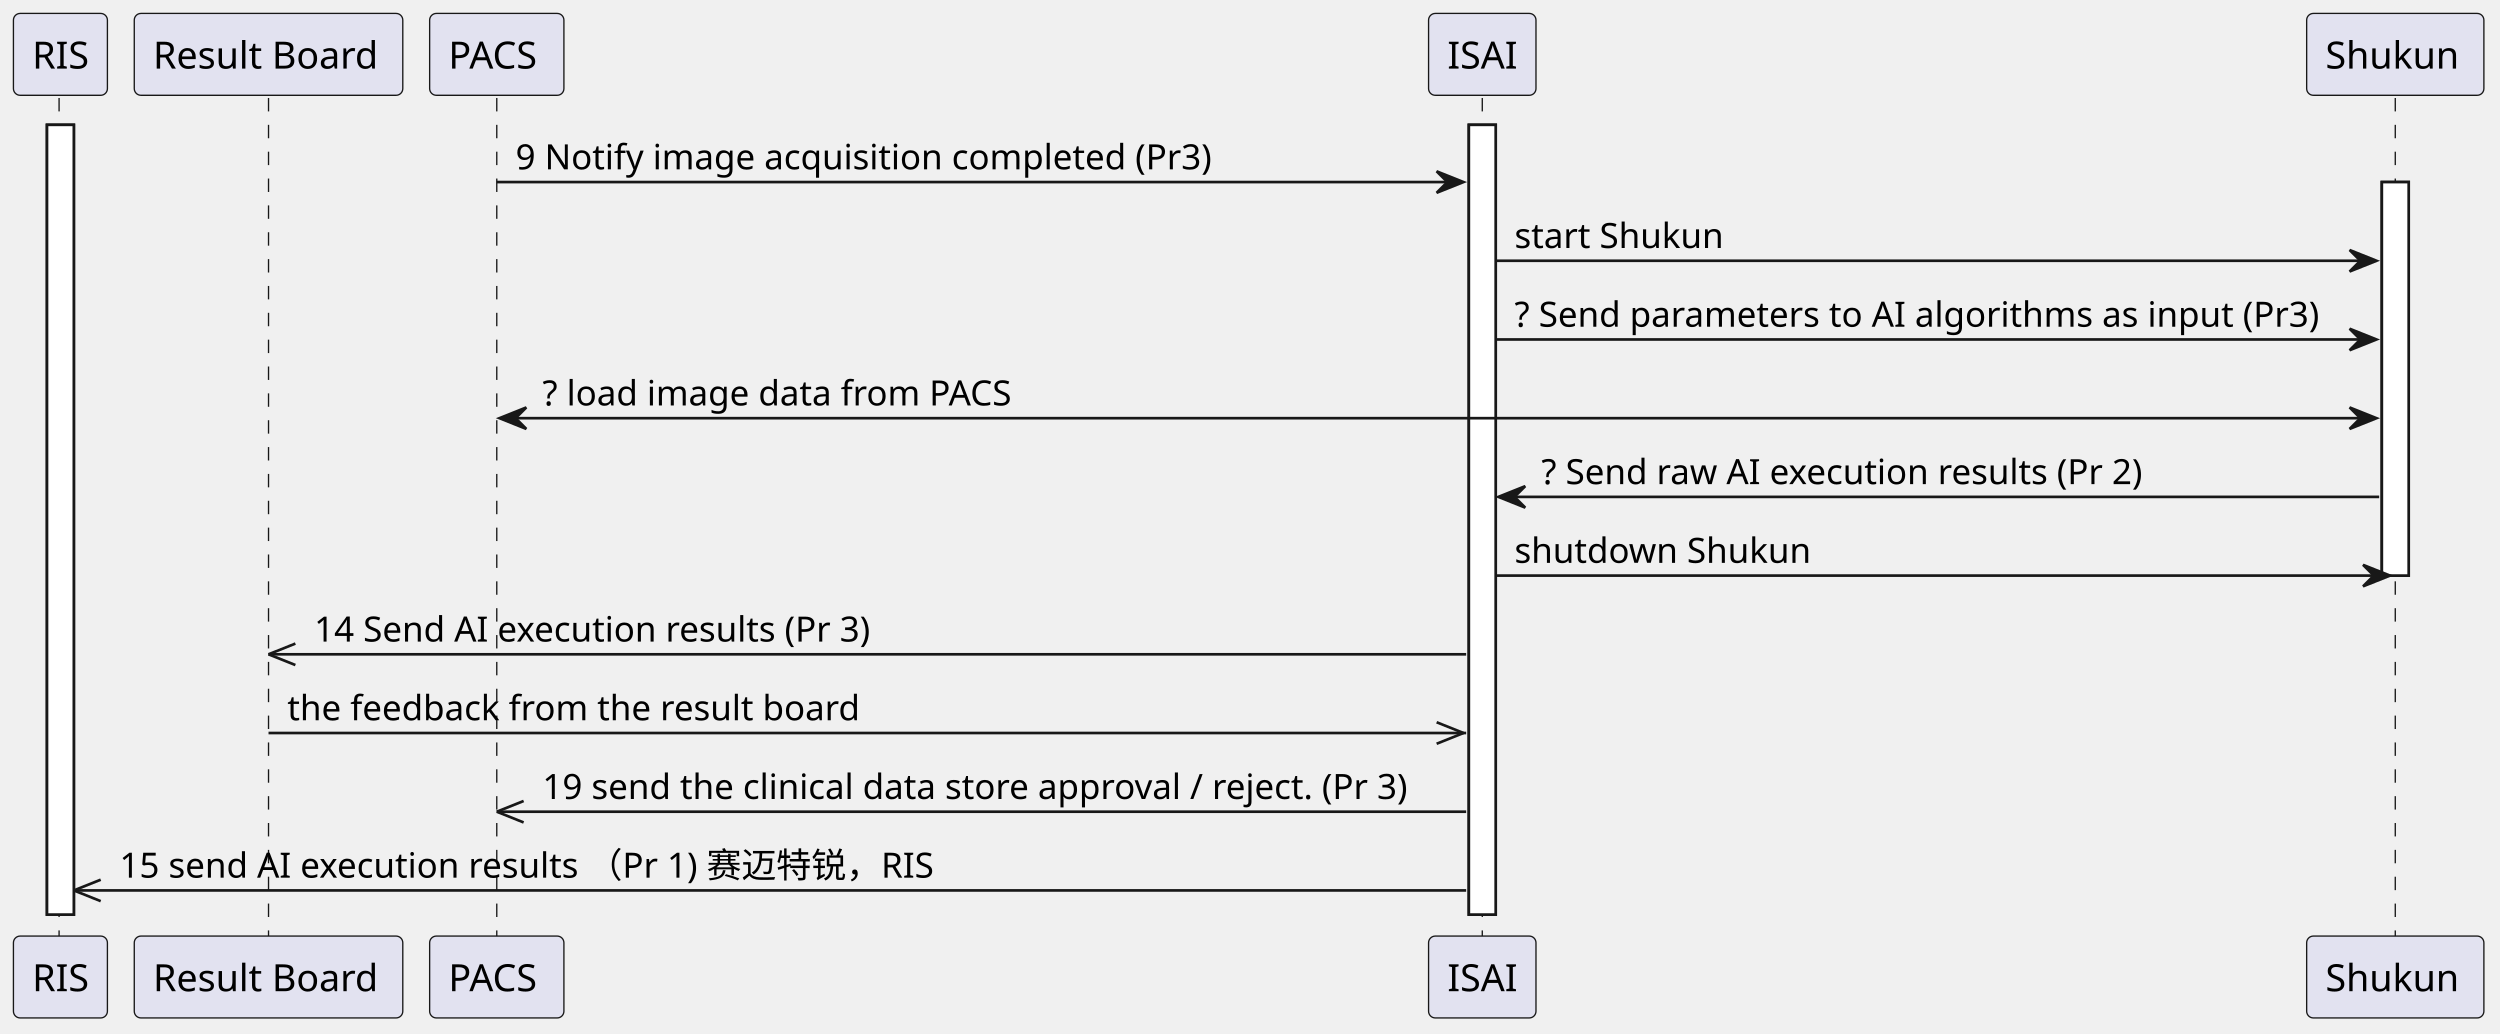
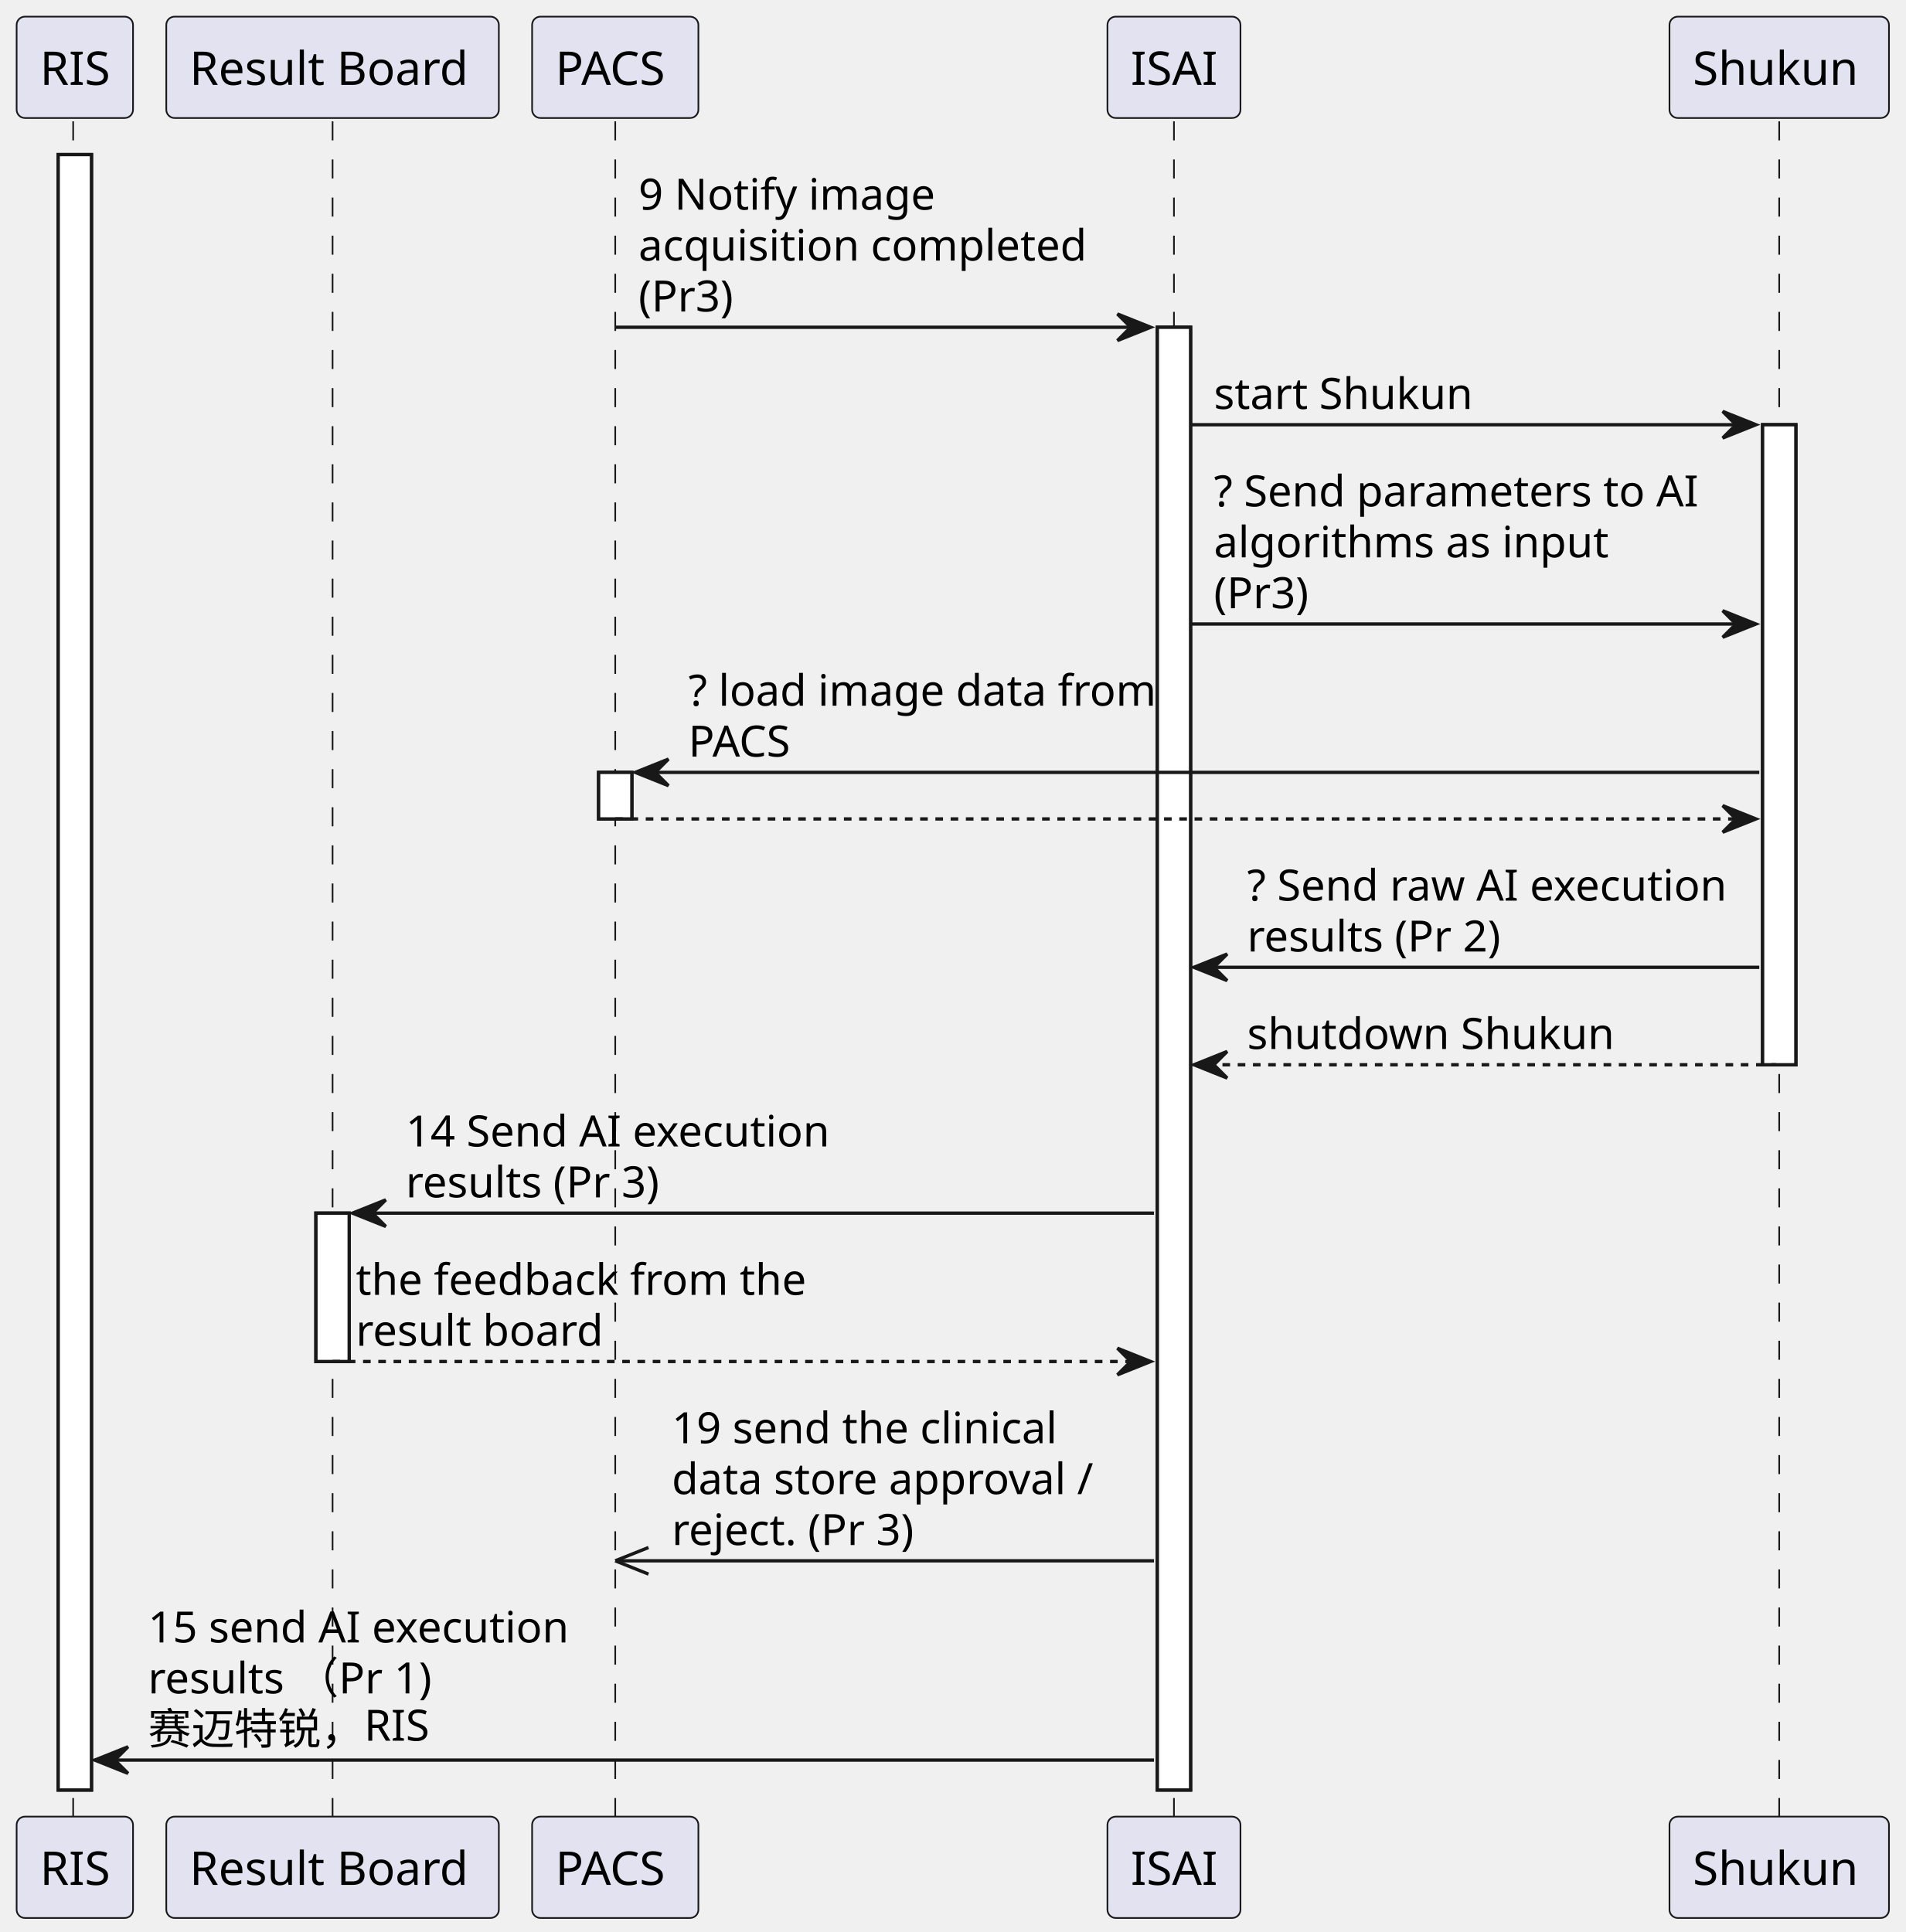
- <svg xmlns="http://www.w3.org/2000/svg" contentStyleType="text/css" height="385px" preserveAspectRatio="none" style="width:931px;height:385px;background:#FFFFFF;" version="1.1" viewBox="0 0 931 385" width="931px" zoomAndPan="magnify">
+ <svg xmlns="http://www.w3.org/2000/svg" contentStyleType="text/css" height="507.853px" preserveAspectRatio="none" style="width:500px;height:507px;background:#FFFFFF;" version="1.1" viewBox="0 0 500 507" width="500.873px" zoomAndPan="magnify">
  <defs />
  <g>
-     <rect fill="#FFFFFF" height="294.106" style="stroke:#181818;stroke-width:1.0;" width="10" x="17.5" y="46.488" />
-     <rect fill="#FFFFFF" height="294.106" style="stroke:#181818;stroke-width:1.0;" width="10" x="547" y="46.488" />
-     <rect fill="#FFFFFF" height="146.553" style="stroke:#181818;stroke-width:1.0;" width="10" x="887" y="67.799" />
-     <line style="stroke:#181818;stroke-width:0.5;stroke-dasharray:5.0,5.0;" x1="22" x2="22" y1="36.488" y2="349.594" />
-     <line style="stroke:#181818;stroke-width:0.5;stroke-dasharray:5.0,5.0;" x1="100" x2="100" y1="36.488" y2="349.594" />
-     <line style="stroke:#181818;stroke-width:0.5;stroke-dasharray:5.0,5.0;" x1="185" x2="185" y1="36.488" y2="349.594" />
-     <line style="stroke:#181818;stroke-width:0.5;stroke-dasharray:5.0,5.0;" x1="552" x2="552" y1="36.488" y2="349.594" />
-     <line style="stroke:#181818;stroke-width:0.5;stroke-dasharray:5.0,5.0;" x1="892" x2="892" y1="36.488" y2="349.594" />
-     <rect fill="#E2E2F0" height="30.488" rx="2.5" ry="2.5" style="stroke:#181818;stroke-width:0.5;" width="35" x="5" y="5" />
-     <text fill="#000000" font-family="sans-serif" font-size="14" lengthAdjust="spacing" textLength="21" x="12" y="25.535">RIS</text>
-     <rect fill="#E2E2F0" height="30.488" rx="2.5" ry="2.5" style="stroke:#181818;stroke-width:0.5;" width="35" x="5" y="348.594" />
-     <text fill="#000000" font-family="sans-serif" font-size="14" lengthAdjust="spacing" textLength="21" x="12" y="369.129">RIS</text>
-     <rect fill="#E2E2F0" height="30.488" rx="2.5" ry="2.5" style="stroke:#181818;stroke-width:0.5;" width="100" x="50" y="5" />
-     <text fill="#000000" font-family="sans-serif" font-size="14" lengthAdjust="spacing" textLength="86" x="57" y="25.535">Result Board</text>
-     <rect fill="#E2E2F0" height="30.488" rx="2.5" ry="2.5" style="stroke:#181818;stroke-width:0.5;" width="100" x="50" y="348.594" />
-     <text fill="#000000" font-family="sans-serif" font-size="14" lengthAdjust="spacing" textLength="86" x="57" y="369.129">Result Board</text>
-     <rect fill="#E2E2F0" height="30.488" rx="2.5" ry="2.5" style="stroke:#181818;stroke-width:0.5;" width="50" x="160" y="5" />
-     <text fill="#000000" font-family="sans-serif" font-size="14" lengthAdjust="spacing" textLength="36" x="167" y="25.535">PACS</text>
-     <rect fill="#E2E2F0" height="30.488" rx="2.5" ry="2.5" style="stroke:#181818;stroke-width:0.5;" width="50" x="160" y="348.594" />
-     <text fill="#000000" font-family="sans-serif" font-size="14" lengthAdjust="spacing" textLength="36" x="167" y="369.129">PACS</text>
-     <rect fill="#E2E2F0" height="30.488" rx="2.5" ry="2.5" style="stroke:#181818;stroke-width:0.5;" width="40" x="532" y="5" />
-     <text fill="#000000" font-family="sans-serif" font-size="14" lengthAdjust="spacing" textLength="26" x="539" y="25.535">ISAI</text>
-     <rect fill="#E2E2F0" height="30.488" rx="2.5" ry="2.5" style="stroke:#181818;stroke-width:0.5;" width="40" x="532" y="348.594" />
-     <text fill="#000000" font-family="sans-serif" font-size="14" lengthAdjust="spacing" textLength="26" x="539" y="369.129">ISAI</text>
-     <rect fill="#E2E2F0" height="30.488" rx="2.5" ry="2.5" style="stroke:#181818;stroke-width:0.5;" width="66" x="859" y="5" />
-     <text fill="#000000" font-family="sans-serif" font-size="14" lengthAdjust="spacing" textLength="52" x="866" y="25.535">Shukun</text>
-     <rect fill="#E2E2F0" height="30.488" rx="2.5" ry="2.5" style="stroke:#181818;stroke-width:0.5;" width="66" x="859" y="348.594" />
-     <text fill="#000000" font-family="sans-serif" font-size="14" lengthAdjust="spacing" textLength="52" x="866" y="369.129">Shukun</text>
-     <rect fill="#FFFFFF" height="294.106" style="stroke:#181818;stroke-width:1.0;" width="10" x="17.5" y="46.488" />
-     <rect fill="#FFFFFF" height="294.106" style="stroke:#181818;stroke-width:1.0;" width="10" x="547" y="46.488" />
-     <rect fill="#FFFFFF" height="146.553" style="stroke:#181818;stroke-width:1.0;" width="10" x="887" y="67.799" />
-     <polygon fill="#181818" points="535,63.799,545,67.799,535,71.799,539,67.799" style="stroke:#181818;stroke-width:1.0;" />
-     <line style="stroke:#181818;stroke-width:1.0;" x1="185" x2="541" y1="67.799" y2="67.799" />
-     <text fill="#000000" font-family="sans-serif" font-size="13" lengthAdjust="spacing" textLength="269" x="192" y="63.057">9 Notify image acquisition completed (Pr3)</text>
-     <polygon fill="#181818" points="875,93.109,885,97.109,875,101.109,879,97.109" style="stroke:#181818;stroke-width:1.0;" />
-     <line style="stroke:#181818;stroke-width:1.0;" x1="557" x2="881" y1="97.109" y2="97.109" />
-     <text fill="#000000" font-family="sans-serif" font-size="13" lengthAdjust="spacing" textLength="80" x="564" y="92.367">start Shukun</text>
-     <polygon fill="#181818" points="875,122.42,885,126.42,875,130.42,879,126.42" style="stroke:#181818;stroke-width:1.0;" />
-     <line style="stroke:#181818;stroke-width:1.0;" x1="557" x2="881" y1="126.42" y2="126.42" />
-     <text fill="#000000" font-family="sans-serif" font-size="13" lengthAdjust="spacing" textLength="306" x="564" y="121.678">? Send parameters to AI algorithms as input (Pr3)</text>
-     <polygon fill="#181818" points="196,151.731,186,155.731,196,159.731,192,155.731" style="stroke:#181818;stroke-width:1.0;" />
-     <polygon fill="#181818" points="875,151.731,885,155.731,875,159.731,879,155.731" style="stroke:#181818;stroke-width:1.0;" />
-     <line style="stroke:#181818;stroke-width:1.0;" x1="190" x2="881" y1="155.731" y2="155.731" />
-     <text fill="#000000" font-family="sans-serif" font-size="13" lengthAdjust="spacing" textLength="179" x="202" y="150.988">? load image data from PACS</text>
-     <polygon fill="#181818" points="568,181.041,558,185.041,568,189.041,564,185.041" style="stroke:#181818;stroke-width:1.0;" />
-     <line style="stroke:#181818;stroke-width:1.0;" x1="562" x2="886" y1="185.041" y2="185.041" />
-     <text fill="#000000" font-family="sans-serif" font-size="13" lengthAdjust="spacing" textLength="231" x="574" y="180.299">? Send raw AI execution results (Pr 2)</text>
-     <polygon fill="#181818" points="880,210.352,890,214.352,880,218.352,884,214.352" style="stroke:#181818;stroke-width:1.0;" />
-     <line style="stroke:#181818;stroke-width:1.0;" x1="557" x2="886" y1="214.352" y2="214.352" />
-     <text fill="#000000" font-family="sans-serif" font-size="13" lengthAdjust="spacing" textLength="113" x="564" y="209.609">shutdown Shukun</text>
-     <line style="stroke:#181818;stroke-width:1.0;" x1="100" x2="110" y1="243.662" y2="239.662" />
-     <line style="stroke:#181818;stroke-width:1.0;" x1="100" x2="110" y1="243.662" y2="247.662" />
-     <line style="stroke:#181818;stroke-width:1.0;" x1="100" x2="546" y1="243.662" y2="243.662" />
-     <text fill="#000000" font-family="sans-serif" font-size="13" lengthAdjust="spacing" textLength="216" x="117" y="238.92">14 Send AI execution results (Pr 3)</text>
-     <line style="stroke:#181818;stroke-width:1.0;" x1="545" x2="535" y1="272.973" y2="268.973" />
-     <line style="stroke:#181818;stroke-width:1.0;" x1="545" x2="535" y1="272.973" y2="276.973" />
-     <line style="stroke:#181818;stroke-width:1.0;" x1="100" x2="546" y1="272.973" y2="272.973" />
-     <text fill="#000000" font-family="sans-serif" font-size="13" lengthAdjust="spacing" textLength="219" x="107" y="268.231">the feedback from the result board</text>
-     <line style="stroke:#181818;stroke-width:1.0;" x1="185" x2="195" y1="302.283" y2="298.283" />
-     <line style="stroke:#181818;stroke-width:1.0;" x1="185" x2="195" y1="302.283" y2="306.283" />
-     <line style="stroke:#181818;stroke-width:1.0;" x1="185" x2="546" y1="302.283" y2="302.283" />
-     <text fill="#000000" font-family="sans-serif" font-size="13" lengthAdjust="spacing" textLength="338" x="202" y="297.541">19 send the clinical data store approval / reject. (Pr 3)</text>
-     <line style="stroke:#181818;stroke-width:1.0;" x1="27.5" x2="37.5" y1="331.594" y2="327.594" />
-     <line style="stroke:#181818;stroke-width:1.0;" x1="27.5" x2="37.5" y1="331.594" y2="335.594" />
-     <line style="stroke:#181818;stroke-width:1.0;" x1="27.5" x2="546" y1="331.594" y2="331.594" />
-     <text fill="#000000" font-family="sans-serif" font-size="13" lengthAdjust="spacing" textLength="313" x="44.5" y="326.852">15 send AI execution results （Pr 1) 赛迈特锐，RIS</text>
+     <rect fill="#FFFFFF" height="429.173" style="stroke:#181818;stroke-width:0.873;" width="8.726" x="15.271" y="40.566" />
+     <rect fill="#FFFFFF" height="38.936" style="stroke:#181818;stroke-width:0.873;" width="8.726" x="82.897" y="318.356" />
+     <rect fill="#FFFFFF" height="12.216" style="stroke:#181818;stroke-width:0.873;" width="8.726" x="157.068" y="202.69" />
+     <rect fill="#FFFFFF" height="383.857" style="stroke:#181818;stroke-width:0.873;" width="8.726" x="303.665" y="85.881" />
+     <rect fill="#FFFFFF" height="167.962" style="stroke:#181818;stroke-width:0.873;" width="8.726" x="462.478" y="111.458" />
+     <line style="stroke:#181818;stroke-width:0.436;stroke-dasharray:5.0,5.0;" x1="19.197" x2="19.197" y1="31.84" y2="477.592" />
+     <line style="stroke:#181818;stroke-width:0.436;stroke-dasharray:5.0,5.0;" x1="87.26" x2="87.26" y1="31.84" y2="477.592" />
+     <line style="stroke:#181818;stroke-width:0.436;stroke-dasharray:5.0,5.0;" x1="161.431" x2="161.431" y1="31.84" y2="477.592" />
+     <line style="stroke:#181818;stroke-width:0.436;stroke-dasharray:5.0,5.0;" x1="308.028" x2="308.028" y1="31.84" y2="477.592" />
+     <line style="stroke:#181818;stroke-width:0.436;stroke-dasharray:5.0,5.0;" x1="466.841" x2="466.841" y1="31.84" y2="477.592" />
+     <rect fill="#E2E2F0" height="26.604" rx="2.182" ry="2.182" style="stroke:#181818;stroke-width:0.436;" width="30.541" x="4.363" y="4.363" />
+     <text fill="#000000" font-family="sans-serif" font-size="12.216" lengthAdjust="spacing" textLength="18.325" x="10.471" y="22.282">RIS</text>
+     <rect fill="#E2E2F0" height="26.604" rx="2.182" ry="2.182" style="stroke:#181818;stroke-width:0.436;" width="30.541" x="4.363" y="476.719" />
+     <text fill="#000000" font-family="sans-serif" font-size="12.216" lengthAdjust="spacing" textLength="18.325" x="10.471" y="494.638">RIS</text>
+     <rect fill="#E2E2F0" height="26.604" rx="2.182" ry="2.182" style="stroke:#181818;stroke-width:0.436;" width="87.26" x="43.63" y="4.363" />
+     <text fill="#000000" font-family="sans-serif" font-size="12.216" lengthAdjust="spacing" textLength="75.044" x="49.738" y="22.282">Result Board</text>
+     <rect fill="#E2E2F0" height="26.604" rx="2.182" ry="2.182" style="stroke:#181818;stroke-width:0.436;" width="87.26" x="43.63" y="476.719" />
+     <text fill="#000000" font-family="sans-serif" font-size="12.216" lengthAdjust="spacing" textLength="75.044" x="49.738" y="494.638">Result Board</text>
+     <rect fill="#E2E2F0" height="26.604" rx="2.182" ry="2.182" style="stroke:#181818;stroke-width:0.436;" width="43.63" x="139.616" y="4.363" />
+     <text fill="#000000" font-family="sans-serif" font-size="12.216" lengthAdjust="spacing" textLength="31.414" x="145.724" y="22.282">PACS</text>
+     <rect fill="#E2E2F0" height="26.604" rx="2.182" ry="2.182" style="stroke:#181818;stroke-width:0.436;" width="43.63" x="139.616" y="476.719" />
+     <text fill="#000000" font-family="sans-serif" font-size="12.216" lengthAdjust="spacing" textLength="31.414" x="145.724" y="494.638">PACS</text>
+     <rect fill="#E2E2F0" height="26.604" rx="2.182" ry="2.182" style="stroke:#181818;stroke-width:0.436;" width="34.904" x="290.576" y="4.363" />
+     <text fill="#000000" font-family="sans-serif" font-size="12.216" lengthAdjust="spacing" textLength="22.688" x="296.684" y="22.282">ISAI</text>
+     <rect fill="#E2E2F0" height="26.604" rx="2.182" ry="2.182" style="stroke:#181818;stroke-width:0.436;" width="34.904" x="290.576" y="476.719" />
+     <text fill="#000000" font-family="sans-serif" font-size="12.216" lengthAdjust="spacing" textLength="22.688" x="296.684" y="494.638">ISAI</text>
+     <rect fill="#E2E2F0" height="26.604" rx="2.182" ry="2.182" style="stroke:#181818;stroke-width:0.436;" width="57.592" x="438.045" y="4.363" />
+     <text fill="#000000" font-family="sans-serif" font-size="12.216" lengthAdjust="spacing" textLength="45.375" x="444.154" y="22.282">Shukun</text>
+     <rect fill="#E2E2F0" height="26.604" rx="2.182" ry="2.182" style="stroke:#181818;stroke-width:0.436;" width="57.592" x="438.045" y="476.719" />
+     <text fill="#000000" font-family="sans-serif" font-size="12.216" lengthAdjust="spacing" textLength="45.375" x="444.154" y="494.638">Shukun</text>
+     <rect fill="#FFFFFF" height="429.173" style="stroke:#181818;stroke-width:0.873;" width="8.726" x="15.271" y="40.566" />
+     <rect fill="#FFFFFF" height="38.936" style="stroke:#181818;stroke-width:0.873;" width="8.726" x="82.897" y="318.356" />
+     <rect fill="#FFFFFF" height="12.216" style="stroke:#181818;stroke-width:0.873;" width="8.726" x="157.068" y="202.69" />
+     <rect fill="#FFFFFF" height="383.857" style="stroke:#181818;stroke-width:0.873;" width="8.726" x="303.665" y="85.881" />
+     <rect fill="#FFFFFF" height="167.962" style="stroke:#181818;stroke-width:0.873;" width="8.726" x="462.478" y="111.458" />
+     <polygon fill="#181818" points="293.194,82.391,301.92,85.881,293.194,89.372,296.684,85.881" style="stroke:#181818;stroke-width:0.873;" />
+     <line style="stroke:#181818;stroke-width:0.873;" x1="161.431" x2="298.429" y1="85.881" y2="85.881" />
+     <text fill="#000000" font-family="sans-serif" font-size="11.344" lengthAdjust="spacing" textLength="81.152" x="167.539" y="55.023">9 Notify image</text>
+     <text fill="#000000" font-family="sans-serif" font-size="11.344" lengthAdjust="spacing" textLength="122.164" x="167.539" y="68.383">acquisition completed</text>
+     <text fill="#000000" font-family="sans-serif" font-size="11.344" lengthAdjust="spacing" textLength="24.433" x="167.539" y="81.743">(Pr3)</text>
+     <polygon fill="#181818" points="452.007,107.967,460.733,111.458,452.007,114.948,455.497,111.458" style="stroke:#181818;stroke-width:0.873;" />
+     <line style="stroke:#181818;stroke-width:0.873;" x1="312.391" x2="457.243" y1="111.458" y2="111.458" />
+     <text fill="#000000" font-family="sans-serif" font-size="11.344" lengthAdjust="spacing" textLength="69.808" x="318.499" y="107.32">start Shukun</text>
+     <polygon fill="#181818" points="452.007,160.264,460.733,163.754,452.007,167.244,455.497,163.754" style="stroke:#181818;stroke-width:0.873;" />
+     <line style="stroke:#181818;stroke-width:0.873;" x1="312.391" x2="457.243" y1="163.754" y2="163.754" />
+     <text fill="#000000" font-family="sans-serif" font-size="11.344" lengthAdjust="spacing" textLength="128.272" x="318.499" y="132.896">? Send parameters to AI</text>
+     <text fill="#000000" font-family="sans-serif" font-size="11.344" lengthAdjust="spacing" textLength="107.33" x="318.499" y="146.256">algorithms as input</text>
+     <text fill="#000000" font-family="sans-serif" font-size="11.344" lengthAdjust="spacing" textLength="24.433" x="318.499" y="159.616">(Pr3)</text>
+     <polygon fill="#181818" points="175.393,199.2,166.667,202.69,175.393,206.181,171.902,202.69" style="stroke:#181818;stroke-width:0.873;" />
+     <line style="stroke:#181818;stroke-width:0.873;" x1="170.157" x2="461.606" y1="202.69" y2="202.69" />
+     <text fill="#000000" font-family="sans-serif" font-size="11.344" lengthAdjust="spacing" textLength="124.782" x="180.628" y="185.192">? load image data from</text>
+     <text fill="#000000" font-family="sans-serif" font-size="11.344" lengthAdjust="spacing" textLength="27.923" x="180.628" y="198.552">PACS</text>
+     <polygon fill="#181818" points="452.007,211.416,460.733,214.907,452.007,218.397,455.497,214.907" style="stroke:#181818;stroke-width:0.873;" />
+     <line style="stroke:#181818;stroke-width:0.873;stroke-dasharray:2.0,2.0;" x1="161.431" x2="457.243" y1="214.907" y2="214.907" />
+     <polygon fill="#181818" points="321.99,250.353,313.264,253.843,321.99,257.334,318.499,253.843" style="stroke:#181818;stroke-width:0.873;" />
+     <line style="stroke:#181818;stroke-width:0.873;" x1="316.754" x2="461.606" y1="253.843" y2="253.843" />
+     <text fill="#000000" font-family="sans-serif" font-size="11.344" lengthAdjust="spacing" textLength="129.145" x="327.225" y="236.345">? Send raw AI execution</text>
+     <text fill="#000000" font-family="sans-serif" font-size="11.344" lengthAdjust="spacing" textLength="68.935" x="327.225" y="249.705">results (Pr 2)</text>
+     <polygon fill="#181818" points="321.99,275.929,313.264,279.42,321.99,282.91,318.499,279.42" style="stroke:#181818;stroke-width:0.873;" />
+     <line style="stroke:#181818;stroke-width:0.873;stroke-dasharray:2.0,2.0;" x1="316.754" x2="465.969" y1="279.42" y2="279.42" />
+     <text fill="#000000" font-family="sans-serif" font-size="11.344" lengthAdjust="spacing" textLength="98.604" x="327.225" y="275.281">shutdown Shukun</text>
+     <polygon fill="#181818" points="101.222,314.866,92.496,318.356,101.222,321.846,97.731,318.356" style="stroke:#181818;stroke-width:0.873;" />
+     <line style="stroke:#181818;stroke-width:0.873;" x1="95.986" x2="302.792" y1="318.356" y2="318.356" />
+     <text fill="#000000" font-family="sans-serif" font-size="11.344" lengthAdjust="spacing" textLength="116.056" x="106.457" y="300.858">14 Send AI execution</text>
+     <text fill="#000000" font-family="sans-serif" font-size="11.344" lengthAdjust="spacing" textLength="68.935" x="106.457" y="314.218">results (Pr 3)</text>
+     <polygon fill="#181818" points="293.194,353.802,301.92,357.292,293.194,360.783,296.684,357.292" style="stroke:#181818;stroke-width:0.873;" />
+     <line style="stroke:#181818;stroke-width:0.873;stroke-dasharray:2.0,2.0;" x1="87.26" x2="298.429" y1="357.292" y2="357.292" />
+     <text fill="#000000" font-family="sans-serif" font-size="11.344" lengthAdjust="spacing" textLength="121.291" x="93.368" y="339.794">the feedback from the</text>
+     <text fill="#000000" font-family="sans-serif" font-size="11.344" lengthAdjust="spacing" textLength="66.318" x="93.368" y="353.154">result board</text>
+     <line style="stroke:#181818;stroke-width:0.873;" x1="161.431" x2="170.157" y1="409.589" y2="406.098" />
+     <line style="stroke:#181818;stroke-width:0.873;" x1="161.431" x2="170.157" y1="409.589" y2="413.079" />
+     <line style="stroke:#181818;stroke-width:0.873;" x1="161.431" x2="302.792" y1="409.589" y2="409.589" />
+     <text fill="#000000" font-family="sans-serif" font-size="11.344" lengthAdjust="spacing" textLength="107.33" x="176.265" y="378.731">19 send the clinical</text>
+     <text fill="#000000" font-family="sans-serif" font-size="11.344" lengthAdjust="spacing" textLength="115.183" x="176.265" y="392.091">data store approval /</text>
+     <text fill="#000000" font-family="sans-serif" font-size="11.344" lengthAdjust="spacing" textLength="65.445" x="176.265" y="405.451">reject. (Pr 3)</text>
+     <polygon fill="#181818" points="33.595,458.395,24.869,461.885,33.595,465.375,30.105,461.885" style="stroke:#181818;stroke-width:0.873;" />
+     <line style="stroke:#181818;stroke-width:0.873;" x1="28.36" x2="302.792" y1="461.885" y2="461.885" />
+     <text fill="#000000" font-family="sans-serif" font-size="11.344" lengthAdjust="spacing" textLength="116.056" x="38.831" y="431.027">15 send AI execution</text>
+     <text fill="#000000" font-family="sans-serif" font-size="11.344" lengthAdjust="spacing" textLength="76.789" x="38.831" y="444.387">results （Pr 1)</text>
+     <text fill="#000000" font-family="sans-serif" font-size="11.344" lengthAdjust="spacing" textLength="73.298" x="38.831" y="457.747">赛迈特锐，RIS</text>
  </g>
</svg>
